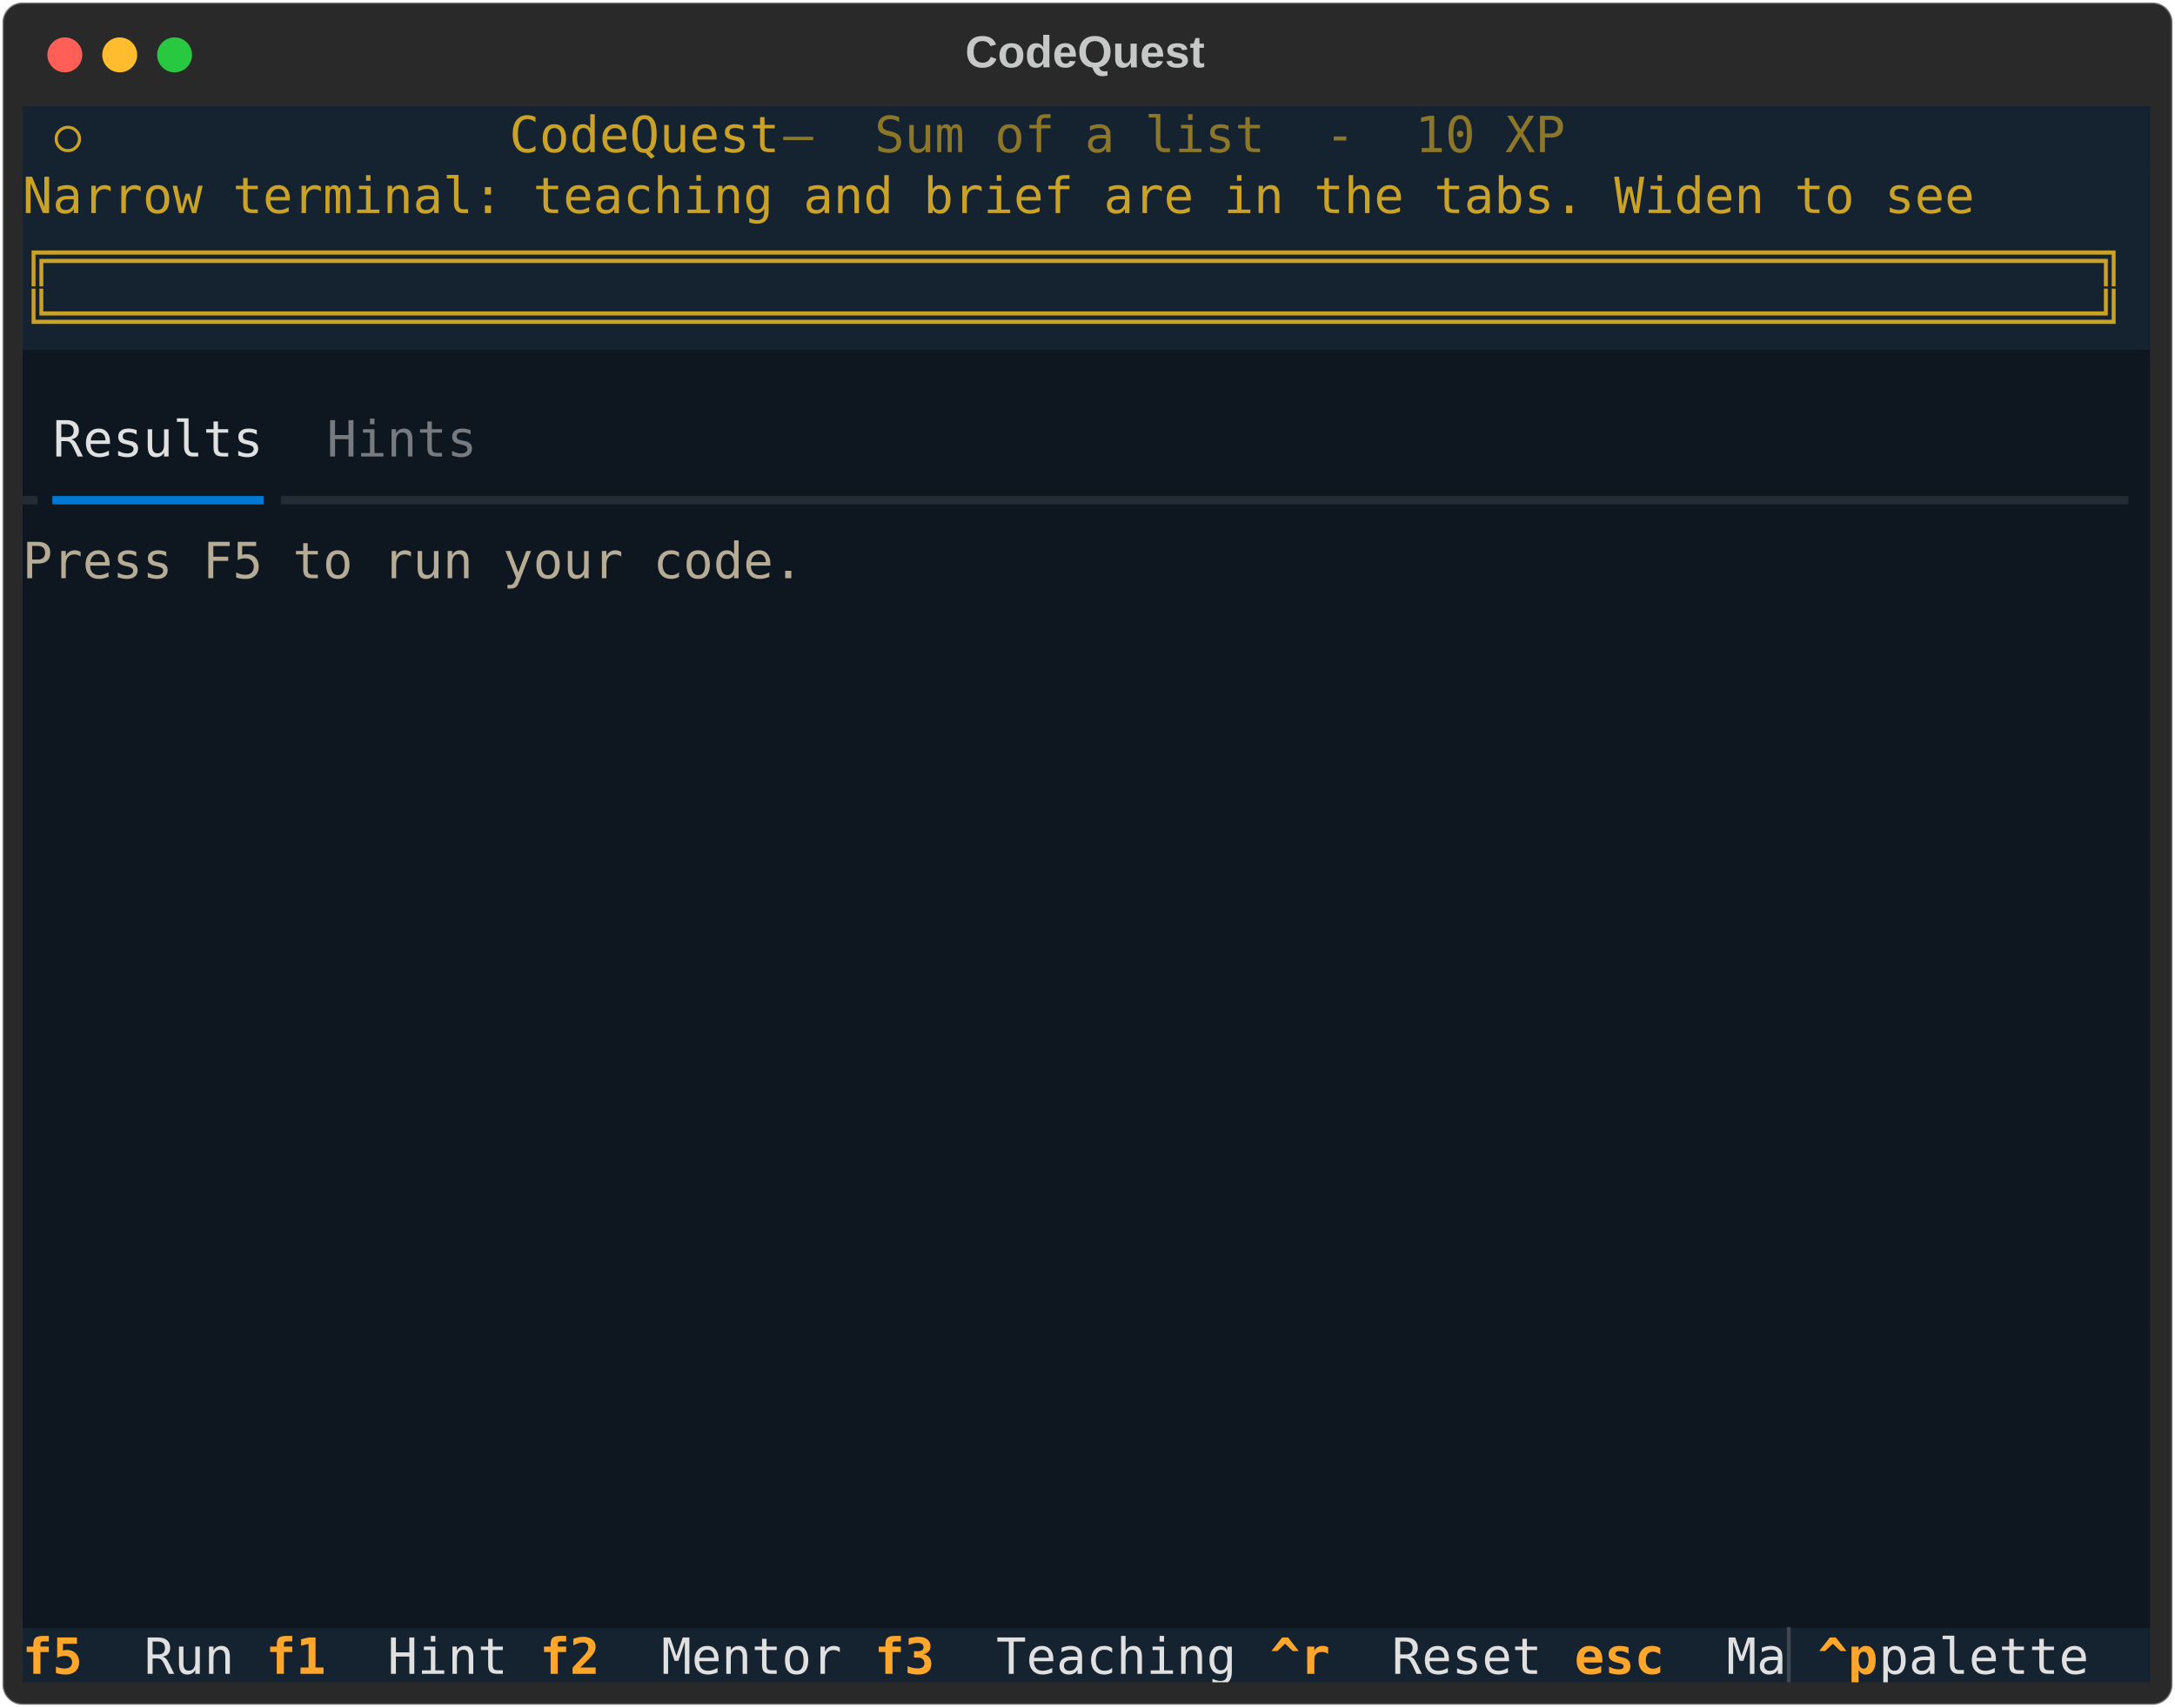
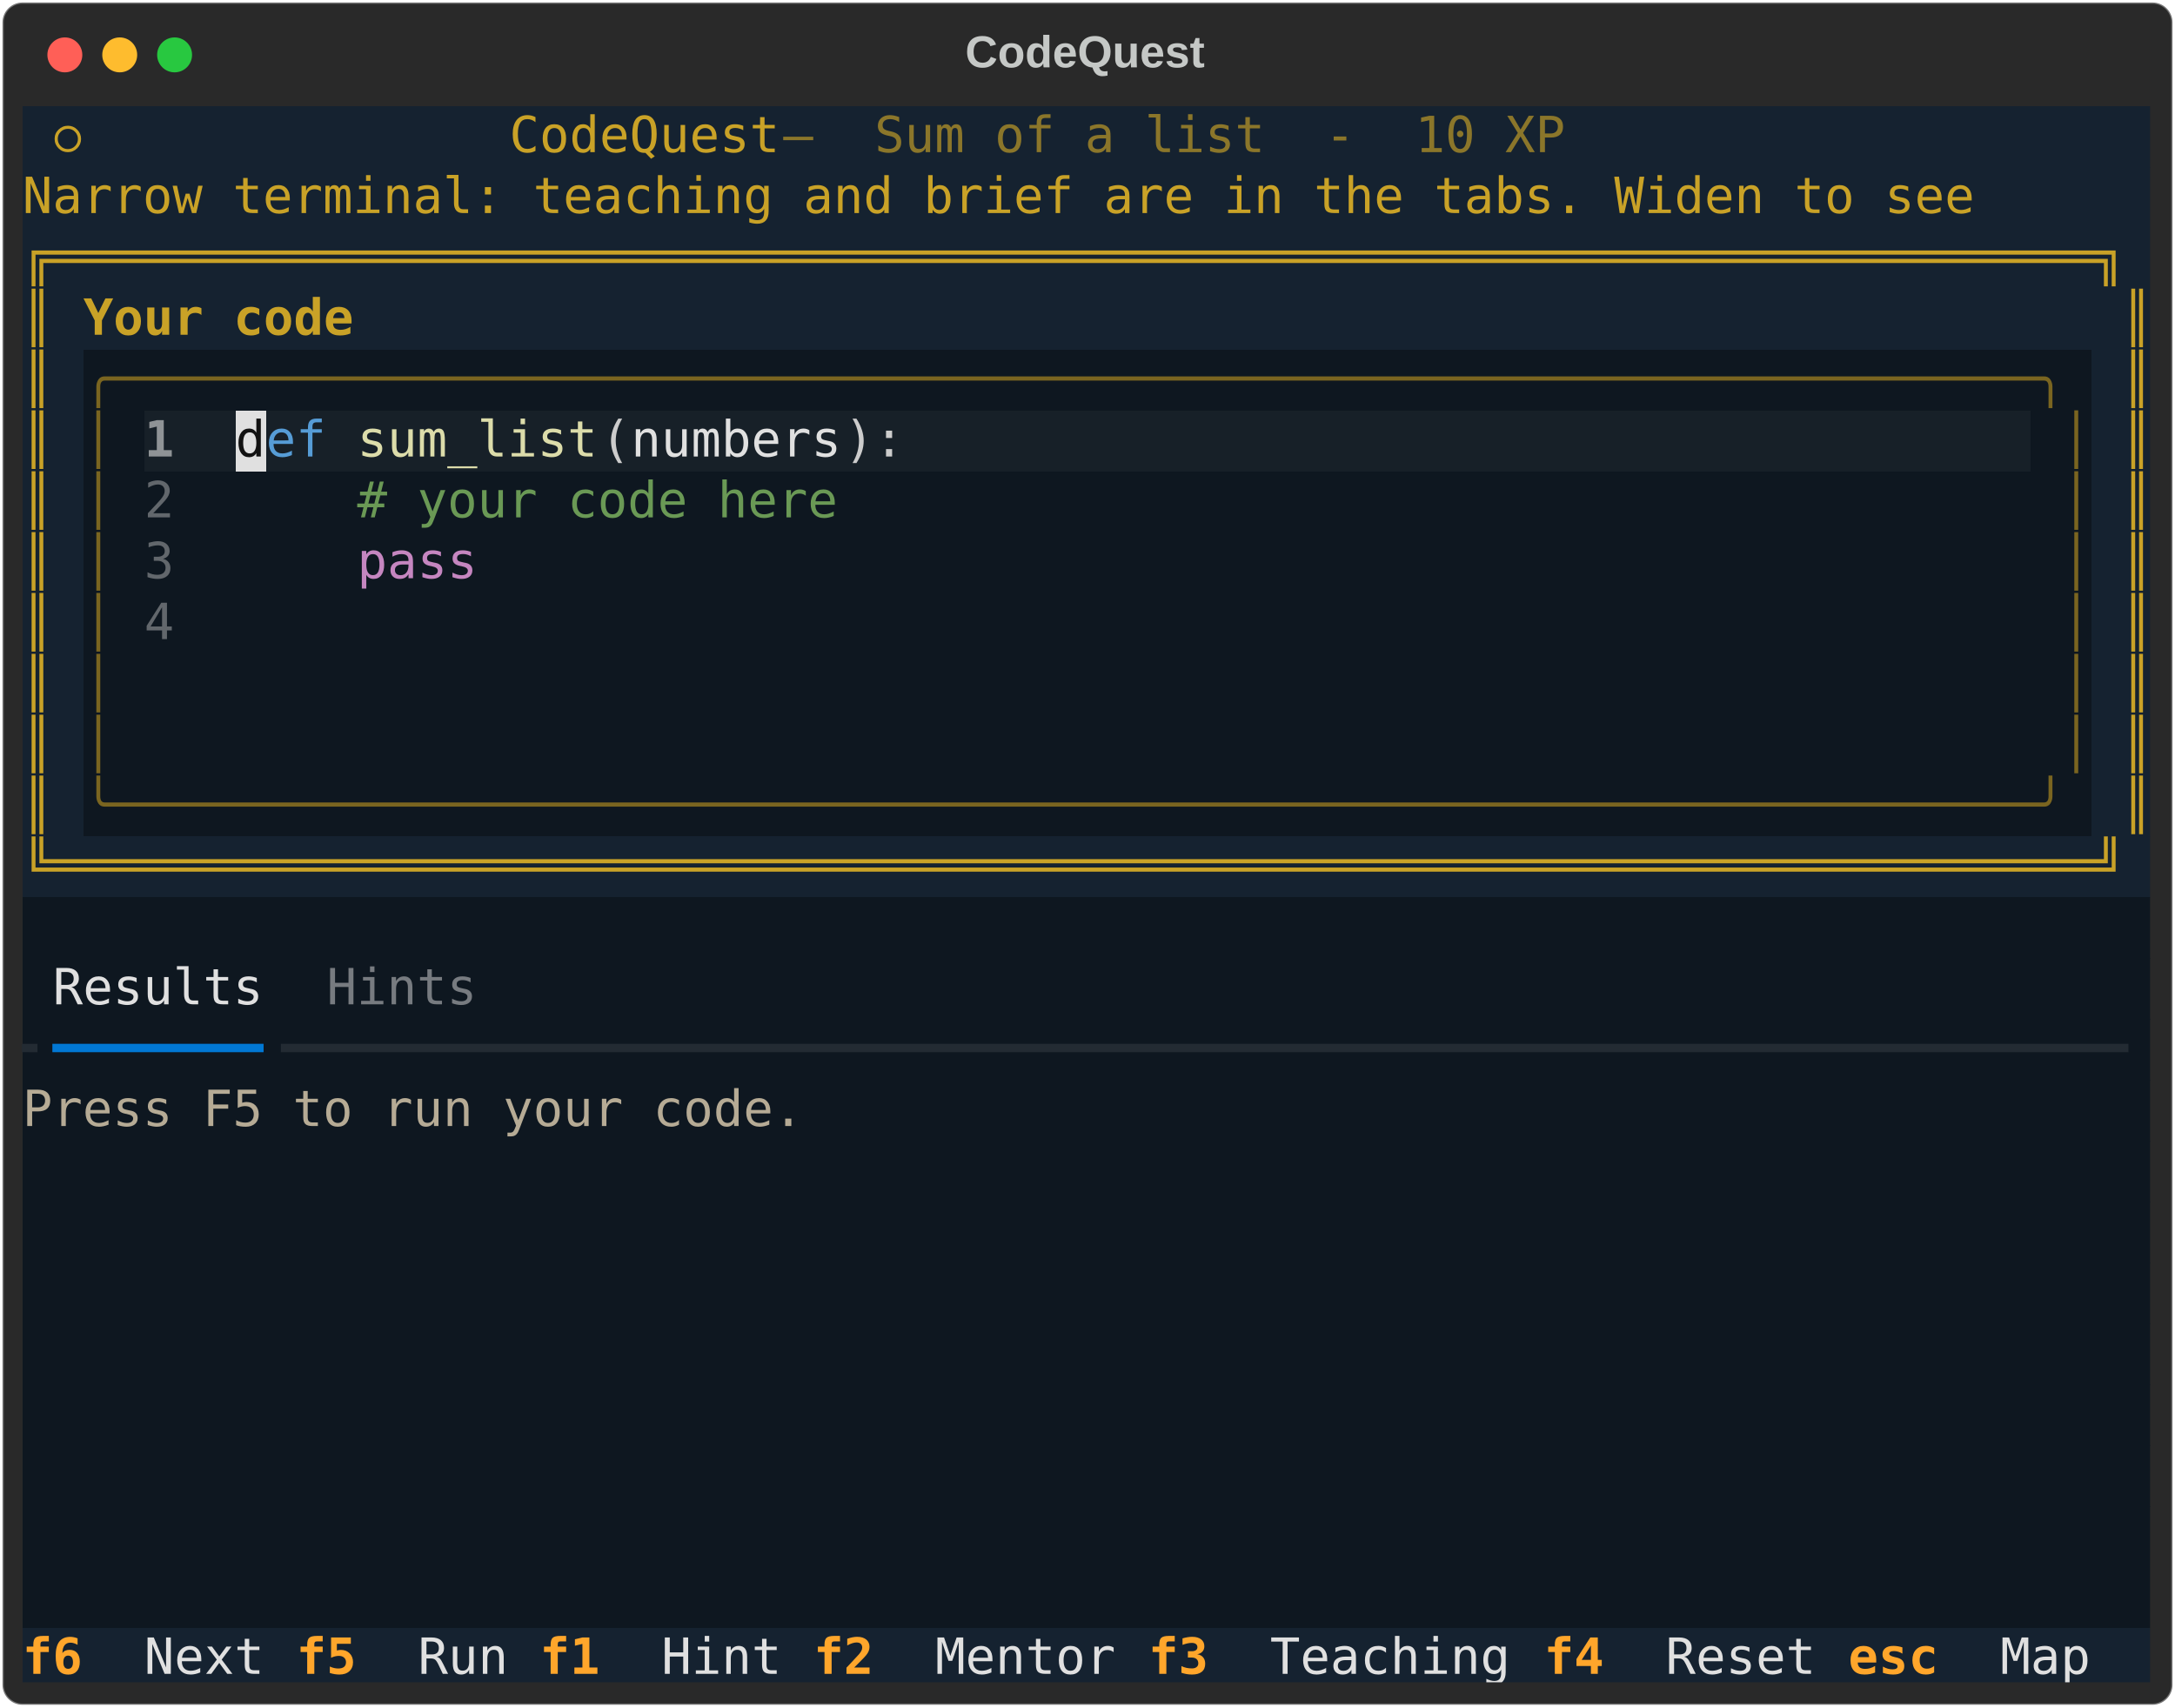
<svg xmlns="http://www.w3.org/2000/svg" class="rich-terminal" viewBox="0 0 872 684.4">
  <style>

    @font-face {
        font-family: "Fira Code";
        src: local("FiraCode-Regular"),
                url("https://cdnjs.cloudflare.com/ajax/libs/firacode/6.2.0/woff2/FiraCode-Regular.woff2") format("woff2"),
                url("https://cdnjs.cloudflare.com/ajax/libs/firacode/6.2.0/woff/FiraCode-Regular.woff") format("woff");
        font-style: normal;
        font-weight: 400;
    }
    @font-face {
        font-family: "Fira Code";
        src: local("FiraCode-Bold"),
                url("https://cdnjs.cloudflare.com/ajax/libs/firacode/6.2.0/woff2/FiraCode-Bold.woff2") format("woff2"),
                url("https://cdnjs.cloudflare.com/ajax/libs/firacode/6.2.0/woff/FiraCode-Bold.woff") format("woff");
        font-style: bold;
        font-weight: 700;
    }

    .terminal-matrix {
        font-family: Fira Code, monospace;
        font-size: 20px;
        line-height: 24.4px;
        font-variant-east-asian: full-width;
    }

    .terminal-title {
        font-size: 18px;
        font-weight: bold;
        font-family: arial;
    }

    .terminal-r1 { fill: #c5c8c6 }
.terminal-r2 { fill: #c9a227 }
.terminal-r3 { fill: #8b762a }
- .terminal-r4 { fill: #b6ab95 }
- .terminal-r5 { fill: #e0e0e0 }
- .terminal-r6 { fill: #777b80 }
- .terminal-r7 { fill: #232b33 }
- .terminal-r8 { fill: #0178d4 }
- .terminal-r9 { fill: #ffa62b;font-weight: bold }
- .terminal-r10 { fill: #3d4853 }
+ .terminal-r4 { fill: #c9a227;font-weight: bold }
+ .terminal-r5 { fill: #7a6520 }
+ .terminal-r6 { fill: #8f9396;font-weight: bold }
+ .terminal-r7 { fill: #121212 }
+ .terminal-r8 { fill: #569cd6 }
+ .terminal-r9 { fill: #e0e0e0 }
+ .terminal-r10 { fill: #dcdcaa }
+ .terminal-r11 { fill: #cccccc }
+ .terminal-r12 { fill: #62676c }
+ .terminal-r13 { fill: #6a9955 }
+ .terminal-r14 { fill: #c586c0 }
+ .terminal-r15 { fill: #b6ab95 }
+ .terminal-r16 { fill: #777b80 }
+ .terminal-r17 { fill: #232b33 }
+ .terminal-r18 { fill: #0178d4 }
+ .terminal-r19 { fill: #ffa62b;font-weight: bold }
    </style>
  <defs>
    <clipPath id="terminal-clip-terminal">
      <rect x="0" y="0" width="853.0" height="633.4" />
    </clipPath>
    <clipPath id="terminal-line-0">
      <rect x="0" y="1.5" width="854" height="24.65" />
    </clipPath>
    <clipPath id="terminal-line-1">
      <rect x="0" y="25.9" width="854" height="24.65" />
    </clipPath>
    <clipPath id="terminal-line-2">
      <rect x="0" y="50.3" width="854" height="24.65" />
    </clipPath>
    <clipPath id="terminal-line-3">
      <rect x="0" y="74.7" width="854" height="24.65" />
    </clipPath>
    <clipPath id="terminal-line-4">
      <rect x="0" y="99.1" width="854" height="24.65" />
    </clipPath>
    <clipPath id="terminal-line-5">
      <rect x="0" y="123.5" width="854" height="24.65" />
    </clipPath>
    <clipPath id="terminal-line-6">
      <rect x="0" y="147.9" width="854" height="24.65" />
    </clipPath>
    <clipPath id="terminal-line-7">
      <rect x="0" y="172.3" width="854" height="24.65" />
    </clipPath>
    <clipPath id="terminal-line-8">
      <rect x="0" y="196.7" width="854" height="24.65" />
    </clipPath>
    <clipPath id="terminal-line-9">
      <rect x="0" y="221.1" width="854" height="24.65" />
    </clipPath>
    <clipPath id="terminal-line-10">
      <rect x="0" y="245.5" width="854" height="24.65" />
    </clipPath>
    <clipPath id="terminal-line-11">
      <rect x="0" y="269.9" width="854" height="24.65" />
    </clipPath>
    <clipPath id="terminal-line-12">
      <rect x="0" y="294.3" width="854" height="24.65" />
    </clipPath>
    <clipPath id="terminal-line-13">
      <rect x="0" y="318.7" width="854" height="24.65" />
    </clipPath>
    <clipPath id="terminal-line-14">
      <rect x="0" y="343.1" width="854" height="24.65" />
    </clipPath>
    <clipPath id="terminal-line-15">
      <rect x="0" y="367.5" width="854" height="24.65" />
    </clipPath>
    <clipPath id="terminal-line-16">
      <rect x="0" y="391.9" width="854" height="24.65" />
    </clipPath>
    <clipPath id="terminal-line-17">
      <rect x="0" y="416.3" width="854" height="24.65" />
    </clipPath>
    <clipPath id="terminal-line-18">
      <rect x="0" y="440.7" width="854" height="24.65" />
    </clipPath>
    <clipPath id="terminal-line-19">
      <rect x="0" y="465.1" width="854" height="24.65" />
    </clipPath>
    <clipPath id="terminal-line-20">
      <rect x="0" y="489.5" width="854" height="24.65" />
    </clipPath>
    <clipPath id="terminal-line-21">
      <rect x="0" y="513.9" width="854" height="24.65" />
    </clipPath>
    <clipPath id="terminal-line-22">
      <rect x="0" y="538.3" width="854" height="24.65" />
    </clipPath>
    <clipPath id="terminal-line-23">
      <rect x="0" y="562.7" width="854" height="24.65" />
    </clipPath>
    <clipPath id="terminal-line-24">
      <rect x="0" y="587.1" width="854" height="24.65" />
    </clipPath>
  </defs>
  <rect fill="#292929" stroke="rgba(255,255,255,0.35)" stroke-width="1" x="1" y="1" width="870" height="682.4" rx="8" />
  <text class="terminal-title" fill="#c5c8c6" text-anchor="middle" x="435" y="27">CodeQuest</text>
  <g transform="translate(26,22)">
    <circle cx="0" cy="0" r="7" fill="#ff5f57" />
    <circle cx="22" cy="0" r="7" fill="#febc2e" />
    <circle cx="44" cy="0" r="7" fill="#28c840" />
  </g>
  <g transform="translate(9, 41)" clip-path="url(#terminal-clip-terminal)">
    <rect fill="#152230" x="0" y="1.5" width="12.2" height="24.65" shape-rendering="crispEdges" />
    <rect fill="#152230" x="12.2" y="1.5" width="12.2" height="24.65" shape-rendering="crispEdges" />
    <rect fill="#152230" x="24.4" y="1.5" width="61" height="24.65" shape-rendering="crispEdges" />
    <rect fill="#152230" x="85.4" y="1.5" width="12.2" height="24.65" shape-rendering="crispEdges" />
    <rect fill="#152230" x="97.6" y="1.5" width="97.6" height="24.65" shape-rendering="crispEdges" />
    <rect fill="#152230" x="195.2" y="1.5" width="109.8" height="24.65" shape-rendering="crispEdges" />
    <rect fill="#152230" x="305" y="1.5" width="36.6" height="24.65" shape-rendering="crispEdges" />
    <rect fill="#152230" x="341.6" y="1.5" width="280.6" height="24.65" shape-rendering="crispEdges" />
    <rect fill="#152230" x="622.2" y="1.5" width="109.8" height="24.65" shape-rendering="crispEdges" />
    <rect fill="#152230" x="732" y="1.5" width="12.2" height="24.65" shape-rendering="crispEdges" />
    <rect fill="#152230" x="744.2" y="1.5" width="0" height="24.65" shape-rendering="crispEdges" />
    <rect fill="#152230" x="744.2" y="1.5" width="109.8" height="24.65" shape-rendering="crispEdges" />
    <rect fill="#152230" x="0" y="25.9" width="817.4" height="24.65" shape-rendering="crispEdges" />
    <rect fill="#152230" x="817.4" y="25.9" width="36.6" height="24.65" shape-rendering="crispEdges" />
    <rect fill="#152230" x="0" y="50.3" width="854" height="24.65" shape-rendering="crispEdges" />
-     <rect fill="#152230" x="0" y="74.7" width="854" height="24.65" shape-rendering="crispEdges" />
-     <rect fill="#0e1720" x="0" y="99.1" width="0" height="24.65" shape-rendering="crispEdges" />
-     <rect fill="#0e1720" x="0" y="99.1" width="854" height="24.65" shape-rendering="crispEdges" />
-     <rect fill="#0e1720" x="0" y="123.5" width="12.2" height="24.65" shape-rendering="crispEdges" />
-     <rect fill="#0e1720" x="12.2" y="123.5" width="85.4" height="24.65" shape-rendering="crispEdges" />
-     <rect fill="#0e1720" x="97.6" y="123.5" width="24.4" height="24.65" shape-rendering="crispEdges" />
-     <rect fill="#0e1720" x="122" y="123.5" width="61" height="24.65" shape-rendering="crispEdges" />
-     <rect fill="#0e1720" x="183" y="123.5" width="671" height="24.65" shape-rendering="crispEdges" />
-     <rect fill="#0e1720" x="0" y="147.9" width="12.2" height="24.65" shape-rendering="crispEdges" />
-     <rect fill="#0e1720" x="12.2" y="147.9" width="85.4" height="24.65" shape-rendering="crispEdges" />
-     <rect fill="#0e1720" x="97.6" y="147.9" width="756.4" height="24.65" shape-rendering="crispEdges" />
-     <rect fill="#0e1720" x="0" y="172.3" width="317.2" height="24.65" shape-rendering="crispEdges" />
-     <rect fill="#0e1720" x="317.2" y="172.3" width="536.8" height="24.65" shape-rendering="crispEdges" />
-     <rect fill="#0e1720" x="0" y="196.7" width="854" height="24.65" shape-rendering="crispEdges" />
-     <rect fill="#0e1720" x="0" y="221.1" width="854" height="24.65" shape-rendering="crispEdges" />
-     <rect fill="#0e1720" x="0" y="245.5" width="854" height="24.65" shape-rendering="crispEdges" />
-     <rect fill="#0e1720" x="0" y="269.9" width="854" height="24.65" shape-rendering="crispEdges" />
-     <rect fill="#0e1720" x="0" y="294.3" width="854" height="24.65" shape-rendering="crispEdges" />
+     <rect fill="#152230" x="0" y="74.7" width="12.2" height="24.65" shape-rendering="crispEdges" />
+     <rect fill="#152230" x="12.2" y="74.7" width="12.2" height="24.65" shape-rendering="crispEdges" />
+     <rect fill="#152230" x="24.4" y="74.7" width="109.8" height="24.65" shape-rendering="crispEdges" />
+     <rect fill="#152230" x="134.2" y="74.7" width="707.6" height="24.65" shape-rendering="crispEdges" />
+     <rect fill="#152230" x="841.8" y="74.7" width="12.2" height="24.65" shape-rendering="crispEdges" />
+     <rect fill="#152230" x="0" y="99.1" width="12.2" height="24.65" shape-rendering="crispEdges" />
+     <rect fill="#152230" x="12.2" y="99.1" width="12.2" height="24.65" shape-rendering="crispEdges" />
+     <rect fill="#0e1720" x="24.4" y="99.1" width="805.2" height="24.65" shape-rendering="crispEdges" />
+     <rect fill="#152230" x="829.6" y="99.1" width="12.2" height="24.65" shape-rendering="crispEdges" />
+     <rect fill="#152230" x="841.8" y="99.1" width="12.2" height="24.65" shape-rendering="crispEdges" />
+     <rect fill="#152230" x="0" y="123.5" width="12.2" height="24.65" shape-rendering="crispEdges" />
+     <rect fill="#152230" x="12.2" y="123.5" width="12.2" height="24.65" shape-rendering="crispEdges" />
+     <rect fill="#0e1720" x="24.4" y="123.5" width="12.2" height="24.65" shape-rendering="crispEdges" />
+     <rect fill="#0e1720" x="36.6" y="123.5" width="12.2" height="24.65" shape-rendering="crispEdges" />
+     <rect fill="#172028" x="48.8" y="123.5" width="36.6" height="24.65" shape-rendering="crispEdges" />
+     <rect fill="#e0e0e0" x="85.4" y="123.5" width="12.2" height="24.65" shape-rendering="crispEdges" />
+     <rect fill="#172028" x="97.6" y="123.5" width="24.4" height="24.65" shape-rendering="crispEdges" />
+     <rect fill="#172028" x="122" y="123.5" width="12.2" height="24.65" shape-rendering="crispEdges" />
+     <rect fill="#172028" x="134.2" y="123.5" width="97.6" height="24.65" shape-rendering="crispEdges" />
+     <rect fill="#172028" x="231.8" y="123.5" width="12.2" height="24.65" shape-rendering="crispEdges" />
+     <rect fill="#172028" x="244" y="123.5" width="85.4" height="24.65" shape-rendering="crispEdges" />
+     <rect fill="#172028" x="329.4" y="123.5" width="24.4" height="24.65" shape-rendering="crispEdges" />
+     <rect fill="#172028" x="353.8" y="123.5" width="451.4" height="24.65" shape-rendering="crispEdges" />
+     <rect fill="#0e1720" x="805.2" y="123.5" width="12.2" height="24.65" shape-rendering="crispEdges" />
+     <rect fill="#0e1720" x="817.4" y="123.5" width="12.2" height="24.65" shape-rendering="crispEdges" />
+     <rect fill="#152230" x="829.6" y="123.5" width="12.2" height="24.65" shape-rendering="crispEdges" />
+     <rect fill="#152230" x="841.8" y="123.5" width="12.2" height="24.65" shape-rendering="crispEdges" />
+     <rect fill="#152230" x="0" y="147.9" width="12.2" height="24.65" shape-rendering="crispEdges" />
+     <rect fill="#152230" x="12.2" y="147.9" width="12.2" height="24.65" shape-rendering="crispEdges" />
+     <rect fill="#0e1720" x="24.4" y="147.9" width="12.2" height="24.65" shape-rendering="crispEdges" />
+     <rect fill="#0e1720" x="36.6" y="147.9" width="12.2" height="24.65" shape-rendering="crispEdges" />
+     <rect fill="#0e1720" x="48.8" y="147.9" width="36.6" height="24.65" shape-rendering="crispEdges" />
+     <rect fill="#0e1720" x="85.4" y="147.9" width="48.8" height="24.65" shape-rendering="crispEdges" />
+     <rect fill="#0e1720" x="134.2" y="147.9" width="195.2" height="24.65" shape-rendering="crispEdges" />
+     <rect fill="#0e1720" x="329.4" y="147.9" width="475.8" height="24.65" shape-rendering="crispEdges" />
+     <rect fill="#0e1720" x="805.2" y="147.9" width="12.2" height="24.65" shape-rendering="crispEdges" />
+     <rect fill="#0e1720" x="817.4" y="147.9" width="12.2" height="24.65" shape-rendering="crispEdges" />
+     <rect fill="#152230" x="829.6" y="147.9" width="12.2" height="24.65" shape-rendering="crispEdges" />
+     <rect fill="#152230" x="841.8" y="147.9" width="12.2" height="24.65" shape-rendering="crispEdges" />
+     <rect fill="#152230" x="0" y="172.3" width="12.2" height="24.65" shape-rendering="crispEdges" />
+     <rect fill="#152230" x="12.2" y="172.3" width="12.2" height="24.65" shape-rendering="crispEdges" />
+     <rect fill="#0e1720" x="24.4" y="172.3" width="12.2" height="24.65" shape-rendering="crispEdges" />
+     <rect fill="#0e1720" x="36.6" y="172.3" width="12.2" height="24.65" shape-rendering="crispEdges" />
+     <rect fill="#0e1720" x="48.8" y="172.3" width="36.6" height="24.65" shape-rendering="crispEdges" />
+     <rect fill="#0e1720" x="85.4" y="172.3" width="48.8" height="24.65" shape-rendering="crispEdges" />
+     <rect fill="#0e1720" x="134.2" y="172.3" width="48.8" height="24.65" shape-rendering="crispEdges" />
+     <rect fill="#0e1720" x="183" y="172.3" width="622.2" height="24.65" shape-rendering="crispEdges" />
+     <rect fill="#0e1720" x="805.2" y="172.3" width="12.2" height="24.65" shape-rendering="crispEdges" />
+     <rect fill="#0e1720" x="817.4" y="172.3" width="12.2" height="24.65" shape-rendering="crispEdges" />
+     <rect fill="#152230" x="829.6" y="172.3" width="12.2" height="24.65" shape-rendering="crispEdges" />
+     <rect fill="#152230" x="841.8" y="172.3" width="12.2" height="24.65" shape-rendering="crispEdges" />
+     <rect fill="#152230" x="0" y="196.7" width="12.2" height="24.65" shape-rendering="crispEdges" />
+     <rect fill="#152230" x="12.2" y="196.7" width="12.2" height="24.65" shape-rendering="crispEdges" />
+     <rect fill="#0e1720" x="24.4" y="196.7" width="12.2" height="24.65" shape-rendering="crispEdges" />
+     <rect fill="#0e1720" x="36.6" y="196.7" width="12.2" height="24.65" shape-rendering="crispEdges" />
+     <rect fill="#0e1720" x="48.8" y="196.7" width="36.6" height="24.65" shape-rendering="crispEdges" />
+     <rect fill="#0e1720" x="85.4" y="196.7" width="719.8" height="24.65" shape-rendering="crispEdges" />
+     <rect fill="#0e1720" x="805.2" y="196.7" width="12.2" height="24.65" shape-rendering="crispEdges" />
+     <rect fill="#0e1720" x="817.4" y="196.7" width="12.2" height="24.65" shape-rendering="crispEdges" />
+     <rect fill="#152230" x="829.6" y="196.7" width="12.2" height="24.65" shape-rendering="crispEdges" />
+     <rect fill="#152230" x="841.8" y="196.7" width="12.2" height="24.65" shape-rendering="crispEdges" />
+     <rect fill="#152230" x="0" y="221.1" width="12.2" height="24.65" shape-rendering="crispEdges" />
+     <rect fill="#152230" x="12.2" y="221.1" width="12.2" height="24.65" shape-rendering="crispEdges" />
+     <rect fill="#0e1720" x="24.4" y="221.1" width="12.2" height="24.65" shape-rendering="crispEdges" />
+     <rect fill="#0e1720" x="36.6" y="221.1" width="12.2" height="24.65" shape-rendering="crispEdges" />
+     <rect fill="#0e1720" x="48.8" y="221.1" width="756.4" height="24.65" shape-rendering="crispEdges" />
+     <rect fill="#0e1720" x="805.2" y="221.1" width="12.2" height="24.65" shape-rendering="crispEdges" />
+     <rect fill="#0e1720" x="817.4" y="221.1" width="12.2" height="24.65" shape-rendering="crispEdges" />
+     <rect fill="#152230" x="829.6" y="221.1" width="12.2" height="24.65" shape-rendering="crispEdges" />
+     <rect fill="#152230" x="841.8" y="221.1" width="12.2" height="24.65" shape-rendering="crispEdges" />
+     <rect fill="#152230" x="0" y="245.5" width="12.2" height="24.65" shape-rendering="crispEdges" />
+     <rect fill="#152230" x="12.2" y="245.5" width="12.2" height="24.65" shape-rendering="crispEdges" />
+     <rect fill="#0e1720" x="24.4" y="245.5" width="12.2" height="24.65" shape-rendering="crispEdges" />
+     <rect fill="#0e1720" x="36.6" y="245.5" width="12.2" height="24.65" shape-rendering="crispEdges" />
+     <rect fill="#0e1720" x="48.8" y="245.5" width="756.4" height="24.65" shape-rendering="crispEdges" />
+     <rect fill="#0e1720" x="805.2" y="245.5" width="12.2" height="24.65" shape-rendering="crispEdges" />
+     <rect fill="#0e1720" x="817.4" y="245.5" width="12.2" height="24.65" shape-rendering="crispEdges" />
+     <rect fill="#152230" x="829.6" y="245.5" width="12.2" height="24.65" shape-rendering="crispEdges" />
+     <rect fill="#152230" x="841.8" y="245.5" width="12.2" height="24.65" shape-rendering="crispEdges" />
+     <rect fill="#152230" x="0" y="269.9" width="12.2" height="24.65" shape-rendering="crispEdges" />
+     <rect fill="#152230" x="12.2" y="269.9" width="12.2" height="24.65" shape-rendering="crispEdges" />
+     <rect fill="#0e1720" x="24.4" y="269.9" width="805.2" height="24.65" shape-rendering="crispEdges" />
+     <rect fill="#152230" x="829.6" y="269.9" width="12.2" height="24.65" shape-rendering="crispEdges" />
+     <rect fill="#152230" x="841.8" y="269.9" width="12.2" height="24.65" shape-rendering="crispEdges" />
+     <rect fill="#152230" x="0" y="294.3" width="854" height="24.65" shape-rendering="crispEdges" />
+     <rect fill="#0e1720" x="0" y="318.7" width="0" height="24.65" shape-rendering="crispEdges" />
    <rect fill="#0e1720" x="0" y="318.7" width="854" height="24.65" shape-rendering="crispEdges" />
-     <rect fill="#0e1720" x="0" y="343.1" width="854" height="24.65" shape-rendering="crispEdges" />
-     <rect fill="#0e1720" x="0" y="367.5" width="854" height="24.65" shape-rendering="crispEdges" />
-     <rect fill="#0e1720" x="0" y="391.9" width="854" height="24.65" shape-rendering="crispEdges" />
+     <rect fill="#0e1720" x="0" y="343.1" width="12.2" height="24.65" shape-rendering="crispEdges" />
+     <rect fill="#0e1720" x="12.2" y="343.1" width="85.4" height="24.65" shape-rendering="crispEdges" />
+     <rect fill="#0e1720" x="97.6" y="343.1" width="24.4" height="24.65" shape-rendering="crispEdges" />
+     <rect fill="#0e1720" x="122" y="343.1" width="61" height="24.65" shape-rendering="crispEdges" />
+     <rect fill="#0e1720" x="183" y="343.1" width="671" height="24.65" shape-rendering="crispEdges" />
+     <rect fill="#0e1720" x="0" y="367.5" width="12.2" height="24.65" shape-rendering="crispEdges" />
+     <rect fill="#0e1720" x="12.2" y="367.5" width="85.4" height="24.65" shape-rendering="crispEdges" />
+     <rect fill="#0e1720" x="97.6" y="367.5" width="756.4" height="24.65" shape-rendering="crispEdges" />
+     <rect fill="#0e1720" x="0" y="391.9" width="317.2" height="24.65" shape-rendering="crispEdges" />
+     <rect fill="#0e1720" x="317.2" y="391.9" width="536.8" height="24.65" shape-rendering="crispEdges" />
    <rect fill="#0e1720" x="0" y="416.3" width="854" height="24.65" shape-rendering="crispEdges" />
    <rect fill="#0e1720" x="0" y="440.7" width="854" height="24.65" shape-rendering="crispEdges" />
    <rect fill="#0e1720" x="0" y="465.1" width="854" height="24.65" shape-rendering="crispEdges" />
    <rect fill="#0e1720" x="0" y="489.5" width="854" height="24.65" shape-rendering="crispEdges" />
    <rect fill="#0e1720" x="0" y="513.9" width="854" height="24.65" shape-rendering="crispEdges" />
    <rect fill="#0e1720" x="0" y="538.3" width="854" height="24.65" shape-rendering="crispEdges" />
    <rect fill="#0e1720" x="0" y="562.7" width="854" height="24.65" shape-rendering="crispEdges" />
    <rect fill="#0e1720" x="0" y="587.1" width="854" height="24.65" shape-rendering="crispEdges" />
    <rect fill="#152230" x="0" y="611.5" width="48.8" height="24.65" shape-rendering="crispEdges" />
-     <rect fill="#152230" x="48.8" y="611.5" width="48.8" height="24.65" shape-rendering="crispEdges" />
-     <rect fill="#152230" x="97.6" y="611.5" width="48.8" height="24.65" shape-rendering="crispEdges" />
-     <rect fill="#152230" x="146.4" y="611.5" width="61" height="24.65" shape-rendering="crispEdges" />
+     <rect fill="#152230" x="48.8" y="611.5" width="61" height="24.65" shape-rendering="crispEdges" />
+     <rect fill="#152230" x="109.8" y="611.5" width="48.8" height="24.65" shape-rendering="crispEdges" />
+     <rect fill="#152230" x="158.6" y="611.5" width="48.8" height="24.65" shape-rendering="crispEdges" />
    <rect fill="#152230" x="207.4" y="611.5" width="48.8" height="24.65" shape-rendering="crispEdges" />
-     <rect fill="#152230" x="256.2" y="611.5" width="85.4" height="24.65" shape-rendering="crispEdges" />
-     <rect fill="#152230" x="341.6" y="611.5" width="48.8" height="24.65" shape-rendering="crispEdges" />
-     <rect fill="#152230" x="390.4" y="611.5" width="109.8" height="24.65" shape-rendering="crispEdges" />
-     <rect fill="#152230" x="500.2" y="611.5" width="48.8" height="24.65" shape-rendering="crispEdges" />
-     <rect fill="#152230" x="549" y="611.5" width="73.2" height="24.65" shape-rendering="crispEdges" />
-     <rect fill="#152230" x="622.2" y="611.5" width="61" height="24.65" shape-rendering="crispEdges" />
-     <rect fill="#152230" x="683.2" y="611.5" width="24.4" height="24.65" shape-rendering="crispEdges" />
-     <rect fill="#152230" x="707.6" y="611.5" width="12.2" height="24.65" shape-rendering="crispEdges" />
-     <rect fill="#152230" x="719.8" y="611.5" width="24.4" height="24.65" shape-rendering="crispEdges" />
-     <rect fill="#152230" x="744.2" y="611.5" width="97.6" height="24.65" shape-rendering="crispEdges" />
+     <rect fill="#152230" x="256.2" y="611.5" width="61" height="24.65" shape-rendering="crispEdges" />
+     <rect fill="#152230" x="317.2" y="611.5" width="48.8" height="24.65" shape-rendering="crispEdges" />
+     <rect fill="#152230" x="366" y="611.5" width="85.4" height="24.65" shape-rendering="crispEdges" />
+     <rect fill="#152230" x="451.4" y="611.5" width="48.8" height="24.65" shape-rendering="crispEdges" />
+     <rect fill="#152230" x="500.2" y="611.5" width="109.8" height="24.65" shape-rendering="crispEdges" />
+     <rect fill="#152230" x="610" y="611.5" width="48.8" height="24.65" shape-rendering="crispEdges" />
+     <rect fill="#152230" x="658.8" y="611.5" width="73.2" height="24.65" shape-rendering="crispEdges" />
+     <rect fill="#152230" x="732" y="611.5" width="61" height="24.65" shape-rendering="crispEdges" />
+     <rect fill="#152230" x="793" y="611.5" width="48.8" height="24.65" shape-rendering="crispEdges" />
    <rect fill="#152230" x="841.8" y="611.5" width="12.2" height="24.65" shape-rendering="crispEdges" />
    <g class="terminal-matrix">
      <text class="terminal-r2" x="12.2" y="20" textLength="12.2" clip-path="url(#terminal-line-0)">⭘</text>
      <text class="terminal-r2" x="195.2" y="20" textLength="109.8" clip-path="url(#terminal-line-0)">CodeQuest</text>
      <text class="terminal-r3" x="305" y="20" textLength="36.6" clip-path="url(#terminal-line-0)"> — </text>
      <text class="terminal-r3" x="341.6" y="20" textLength="280.6" clip-path="url(#terminal-line-0)">Sum of a list  -  10 XP</text>
      <text class="terminal-r1" x="854" y="20" textLength="12.2" clip-path="url(#terminal-line-0)">
</text>
      <text class="terminal-r2" x="0" y="44.4" textLength="817.4" clip-path="url(#terminal-line-1)">  Narrow terminal: teaching and brief are in the tabs. Widen to see</text>
      <text class="terminal-r1" x="854" y="44.4" textLength="12.2" clip-path="url(#terminal-line-1)">
</text>
      <text class="terminal-r2" x="0" y="68.8" textLength="854" clip-path="url(#terminal-line-2)">╔════════════════════════════════════════════════════════════════════╗</text>
      <text class="terminal-r1" x="854" y="68.8" textLength="12.2" clip-path="url(#terminal-line-2)">
</text>
-       <text class="terminal-r2" x="0" y="93.2" textLength="854" clip-path="url(#terminal-line-3)">╚════════════════════════════════════════════════════════════════════╝</text>
+       <text class="terminal-r2" x="0" y="93.2" textLength="12.2" clip-path="url(#terminal-line-3)">║</text>
+       <text class="terminal-r4" x="24.4" y="93.2" textLength="109.8" clip-path="url(#terminal-line-3)">Your code</text>
+       <text class="terminal-r2" x="841.8" y="93.2" textLength="12.2" clip-path="url(#terminal-line-3)">║</text>
      <text class="terminal-r1" x="854" y="93.2" textLength="12.2" clip-path="url(#terminal-line-3)">
</text>
+       <text class="terminal-r2" x="0" y="117.6" textLength="12.2" clip-path="url(#terminal-line-4)">║</text>
+       <text class="terminal-r5" x="24.4" y="117.6" textLength="805.2" clip-path="url(#terminal-line-4)">╭────────────────────────────────────────────────────────────────╮</text>
+       <text class="terminal-r2" x="841.8" y="117.6" textLength="12.2" clip-path="url(#terminal-line-4)">║</text>
      <text class="terminal-r1" x="854" y="117.6" textLength="12.2" clip-path="url(#terminal-line-4)">
</text>
-       <text class="terminal-r5" x="12.2" y="142" textLength="85.4" clip-path="url(#terminal-line-5)">Results</text>
-       <text class="terminal-r6" x="122" y="142" textLength="61" clip-path="url(#terminal-line-5)">Hints</text>
+       <text class="terminal-r2" x="0" y="142" textLength="12.2" clip-path="url(#terminal-line-5)">║</text>
+       <text class="terminal-r5" x="24.4" y="142" textLength="12.2" clip-path="url(#terminal-line-5)">│</text>
+       <text class="terminal-r6" x="48.8" y="142" textLength="36.6" clip-path="url(#terminal-line-5)">1  </text>
+       <text class="terminal-r7" x="85.4" y="142" textLength="12.2" clip-path="url(#terminal-line-5)">d</text>
+       <text class="terminal-r8" x="97.6" y="142" textLength="24.4" clip-path="url(#terminal-line-5)">ef</text>
+       <text class="terminal-r10" x="134.2" y="142" textLength="97.6" clip-path="url(#terminal-line-5)">sum_list</text>
+       <text class="terminal-r11" x="231.8" y="142" textLength="12.2" clip-path="url(#terminal-line-5)">(</text>
+       <text class="terminal-r9" x="244" y="142" textLength="85.4" clip-path="url(#terminal-line-5)">numbers</text>
+       <text class="terminal-r11" x="329.4" y="142" textLength="24.4" clip-path="url(#terminal-line-5)">):</text>
+       <text class="terminal-r5" x="817.4" y="142" textLength="12.2" clip-path="url(#terminal-line-5)">│</text>
+       <text class="terminal-r2" x="841.8" y="142" textLength="12.2" clip-path="url(#terminal-line-5)">║</text>
      <text class="terminal-r1" x="854" y="142" textLength="12.2" clip-path="url(#terminal-line-5)">
</text>
-       <text class="terminal-r7" x="0" y="166.4" textLength="12.2" clip-path="url(#terminal-line-6)">╸</text>
-       <text class="terminal-r8" x="12.2" y="166.4" textLength="85.4" clip-path="url(#terminal-line-6)">━━━━━━━</text>
-       <text class="terminal-r7" x="97.6" y="166.4" textLength="756.4" clip-path="url(#terminal-line-6)">╺━━━━━━━━━━━━━━━━━━━━━━━━━━━━━━━━━━━━━━━━━━━━━━━━━━━━━━━━━━━━━</text>
+       <text class="terminal-r2" x="0" y="166.4" textLength="12.2" clip-path="url(#terminal-line-6)">║</text>
+       <text class="terminal-r5" x="24.4" y="166.4" textLength="12.2" clip-path="url(#terminal-line-6)">│</text>
+       <text class="terminal-r12" x="48.8" y="166.4" textLength="36.6" clip-path="url(#terminal-line-6)">2  </text>
+       <text class="terminal-r13" x="134.2" y="166.4" textLength="195.2" clip-path="url(#terminal-line-6)"># your code here</text>
+       <text class="terminal-r5" x="817.4" y="166.4" textLength="12.2" clip-path="url(#terminal-line-6)">│</text>
+       <text class="terminal-r2" x="841.8" y="166.4" textLength="12.2" clip-path="url(#terminal-line-6)">║</text>
      <text class="terminal-r1" x="854" y="166.4" textLength="12.2" clip-path="url(#terminal-line-6)">
</text>
-       <text class="terminal-r4" x="0" y="190.8" textLength="317.2" clip-path="url(#terminal-line-7)">Press F5 to run your code.</text>
+       <text class="terminal-r2" x="0" y="190.8" textLength="12.2" clip-path="url(#terminal-line-7)">║</text>
+       <text class="terminal-r5" x="24.4" y="190.8" textLength="12.2" clip-path="url(#terminal-line-7)">│</text>
+       <text class="terminal-r12" x="48.8" y="190.8" textLength="36.6" clip-path="url(#terminal-line-7)">3  </text>
+       <text class="terminal-r14" x="134.2" y="190.8" textLength="48.8" clip-path="url(#terminal-line-7)">pass</text>
+       <text class="terminal-r5" x="817.4" y="190.8" textLength="12.2" clip-path="url(#terminal-line-7)">│</text>
+       <text class="terminal-r2" x="841.8" y="190.8" textLength="12.2" clip-path="url(#terminal-line-7)">║</text>
      <text class="terminal-r1" x="854" y="190.8" textLength="12.2" clip-path="url(#terminal-line-7)">
</text>
+       <text class="terminal-r2" x="0" y="215.2" textLength="12.2" clip-path="url(#terminal-line-8)">║</text>
+       <text class="terminal-r5" x="24.4" y="215.2" textLength="12.2" clip-path="url(#terminal-line-8)">│</text>
+       <text class="terminal-r12" x="48.8" y="215.2" textLength="36.6" clip-path="url(#terminal-line-8)">4  </text>
+       <text class="terminal-r5" x="817.4" y="215.2" textLength="12.2" clip-path="url(#terminal-line-8)">│</text>
+       <text class="terminal-r2" x="841.8" y="215.2" textLength="12.2" clip-path="url(#terminal-line-8)">║</text>
      <text class="terminal-r1" x="854" y="215.2" textLength="12.2" clip-path="url(#terminal-line-8)">
</text>
+       <text class="terminal-r2" x="0" y="239.6" textLength="12.2" clip-path="url(#terminal-line-9)">║</text>
+       <text class="terminal-r5" x="24.4" y="239.6" textLength="12.2" clip-path="url(#terminal-line-9)">│</text>
+       <text class="terminal-r5" x="817.4" y="239.6" textLength="12.2" clip-path="url(#terminal-line-9)">│</text>
+       <text class="terminal-r2" x="841.8" y="239.6" textLength="12.2" clip-path="url(#terminal-line-9)">║</text>
      <text class="terminal-r1" x="854" y="239.6" textLength="12.2" clip-path="url(#terminal-line-9)">
</text>
+       <text class="terminal-r2" x="0" y="264" textLength="12.2" clip-path="url(#terminal-line-10)">║</text>
+       <text class="terminal-r5" x="24.4" y="264" textLength="12.2" clip-path="url(#terminal-line-10)">│</text>
+       <text class="terminal-r5" x="817.4" y="264" textLength="12.2" clip-path="url(#terminal-line-10)">│</text>
+       <text class="terminal-r2" x="841.8" y="264" textLength="12.2" clip-path="url(#terminal-line-10)">║</text>
      <text class="terminal-r1" x="854" y="264" textLength="12.2" clip-path="url(#terminal-line-10)">
</text>
+       <text class="terminal-r2" x="0" y="288.4" textLength="12.2" clip-path="url(#terminal-line-11)">║</text>
+       <text class="terminal-r5" x="24.4" y="288.4" textLength="805.2" clip-path="url(#terminal-line-11)">╰────────────────────────────────────────────────────────────────╯</text>
+       <text class="terminal-r2" x="841.8" y="288.4" textLength="12.2" clip-path="url(#terminal-line-11)">║</text>
      <text class="terminal-r1" x="854" y="288.4" textLength="12.2" clip-path="url(#terminal-line-11)">
</text>
+       <text class="terminal-r2" x="0" y="312.8" textLength="854" clip-path="url(#terminal-line-12)">╚════════════════════════════════════════════════════════════════════╝</text>
      <text class="terminal-r1" x="854" y="312.8" textLength="12.2" clip-path="url(#terminal-line-12)">
</text>
      <text class="terminal-r1" x="854" y="337.2" textLength="12.2" clip-path="url(#terminal-line-13)">
</text>
+       <text class="terminal-r9" x="12.2" y="361.6" textLength="85.4" clip-path="url(#terminal-line-14)">Results</text>
+       <text class="terminal-r16" x="122" y="361.6" textLength="61" clip-path="url(#terminal-line-14)">Hints</text>
      <text class="terminal-r1" x="854" y="361.6" textLength="12.2" clip-path="url(#terminal-line-14)">
</text>
+       <text class="terminal-r17" x="0" y="386" textLength="12.2" clip-path="url(#terminal-line-15)">╸</text>
+       <text class="terminal-r18" x="12.2" y="386" textLength="85.4" clip-path="url(#terminal-line-15)">━━━━━━━</text>
+       <text class="terminal-r17" x="97.6" y="386" textLength="756.4" clip-path="url(#terminal-line-15)">╺━━━━━━━━━━━━━━━━━━━━━━━━━━━━━━━━━━━━━━━━━━━━━━━━━━━━━━━━━━━━━</text>
      <text class="terminal-r1" x="854" y="386" textLength="12.2" clip-path="url(#terminal-line-15)">
</text>
+       <text class="terminal-r15" x="0" y="410.4" textLength="317.2" clip-path="url(#terminal-line-16)">Press F5 to run your code.</text>
      <text class="terminal-r1" x="854" y="410.4" textLength="12.2" clip-path="url(#terminal-line-16)">
</text>
      <text class="terminal-r1" x="854" y="434.8" textLength="12.2" clip-path="url(#terminal-line-17)">
</text>
      <text class="terminal-r1" x="854" y="459.2" textLength="12.2" clip-path="url(#terminal-line-18)">
</text>
      <text class="terminal-r1" x="854" y="483.6" textLength="12.2" clip-path="url(#terminal-line-19)">
</text>
      <text class="terminal-r1" x="854" y="508" textLength="12.2" clip-path="url(#terminal-line-20)">
</text>
      <text class="terminal-r1" x="854" y="532.4" textLength="12.2" clip-path="url(#terminal-line-21)">
</text>
      <text class="terminal-r1" x="854" y="556.8" textLength="12.2" clip-path="url(#terminal-line-22)">
</text>
      <text class="terminal-r1" x="854" y="581.2" textLength="12.2" clip-path="url(#terminal-line-23)">
</text>
      <text class="terminal-r1" x="854" y="605.6" textLength="12.2" clip-path="url(#terminal-line-24)">
</text>
-       <text class="terminal-r9" x="0" y="630" textLength="48.8" clip-path="url(#terminal-line-25)"> f5 </text>
-       <text class="terminal-r5" x="48.8" y="630" textLength="48.8" clip-path="url(#terminal-line-25)">Run </text>
-       <text class="terminal-r9" x="97.6" y="630" textLength="48.8" clip-path="url(#terminal-line-25)"> f1 </text>
-       <text class="terminal-r5" x="146.4" y="630" textLength="61" clip-path="url(#terminal-line-25)">Hint </text>
-       <text class="terminal-r9" x="207.4" y="630" textLength="48.8" clip-path="url(#terminal-line-25)"> f2 </text>
-       <text class="terminal-r5" x="256.2" y="630" textLength="85.4" clip-path="url(#terminal-line-25)">Mentor </text>
-       <text class="terminal-r9" x="341.6" y="630" textLength="48.8" clip-path="url(#terminal-line-25)"> f3 </text>
-       <text class="terminal-r5" x="390.4" y="630" textLength="109.8" clip-path="url(#terminal-line-25)">Teaching </text>
-       <text class="terminal-r9" x="500.2" y="630" textLength="48.8" clip-path="url(#terminal-line-25)"> ^r </text>
-       <text class="terminal-r5" x="549" y="630" textLength="73.2" clip-path="url(#terminal-line-25)">Reset </text>
-       <text class="terminal-r9" x="622.2" y="630" textLength="61" clip-path="url(#terminal-line-25)"> esc </text>
-       <text class="terminal-r5" x="683.2" y="630" textLength="24.4" clip-path="url(#terminal-line-25)">Ma</text>
-       <text class="terminal-r10" x="707.6" y="630" textLength="12.2" clip-path="url(#terminal-line-25)">▏</text>
-       <text class="terminal-r9" x="719.8" y="630" textLength="24.4" clip-path="url(#terminal-line-25)">^p</text>
-       <text class="terminal-r5" x="744.2" y="630" textLength="97.6" clip-path="url(#terminal-line-25)"> palette</text>
+       <text class="terminal-r19" x="0" y="630" textLength="48.8" clip-path="url(#terminal-line-25)"> f6 </text>
+       <text class="terminal-r9" x="48.8" y="630" textLength="61" clip-path="url(#terminal-line-25)">Next </text>
+       <text class="terminal-r19" x="109.8" y="630" textLength="48.8" clip-path="url(#terminal-line-25)"> f5 </text>
+       <text class="terminal-r9" x="158.6" y="630" textLength="48.8" clip-path="url(#terminal-line-25)">Run </text>
+       <text class="terminal-r19" x="207.4" y="630" textLength="48.8" clip-path="url(#terminal-line-25)"> f1 </text>
+       <text class="terminal-r9" x="256.2" y="630" textLength="61" clip-path="url(#terminal-line-25)">Hint </text>
+       <text class="terminal-r19" x="317.2" y="630" textLength="48.8" clip-path="url(#terminal-line-25)"> f2 </text>
+       <text class="terminal-r9" x="366" y="630" textLength="85.4" clip-path="url(#terminal-line-25)">Mentor </text>
+       <text class="terminal-r19" x="451.4" y="630" textLength="48.8" clip-path="url(#terminal-line-25)"> f3 </text>
+       <text class="terminal-r9" x="500.2" y="630" textLength="109.8" clip-path="url(#terminal-line-25)">Teaching </text>
+       <text class="terminal-r19" x="610" y="630" textLength="48.8" clip-path="url(#terminal-line-25)"> f4 </text>
+       <text class="terminal-r9" x="658.8" y="630" textLength="73.2" clip-path="url(#terminal-line-25)">Reset </text>
+       <text class="terminal-r19" x="732" y="630" textLength="61" clip-path="url(#terminal-line-25)"> esc </text>
+       <text class="terminal-r9" x="793" y="630" textLength="48.8" clip-path="url(#terminal-line-25)">Map </text>
    </g>
  </g>
</svg>
